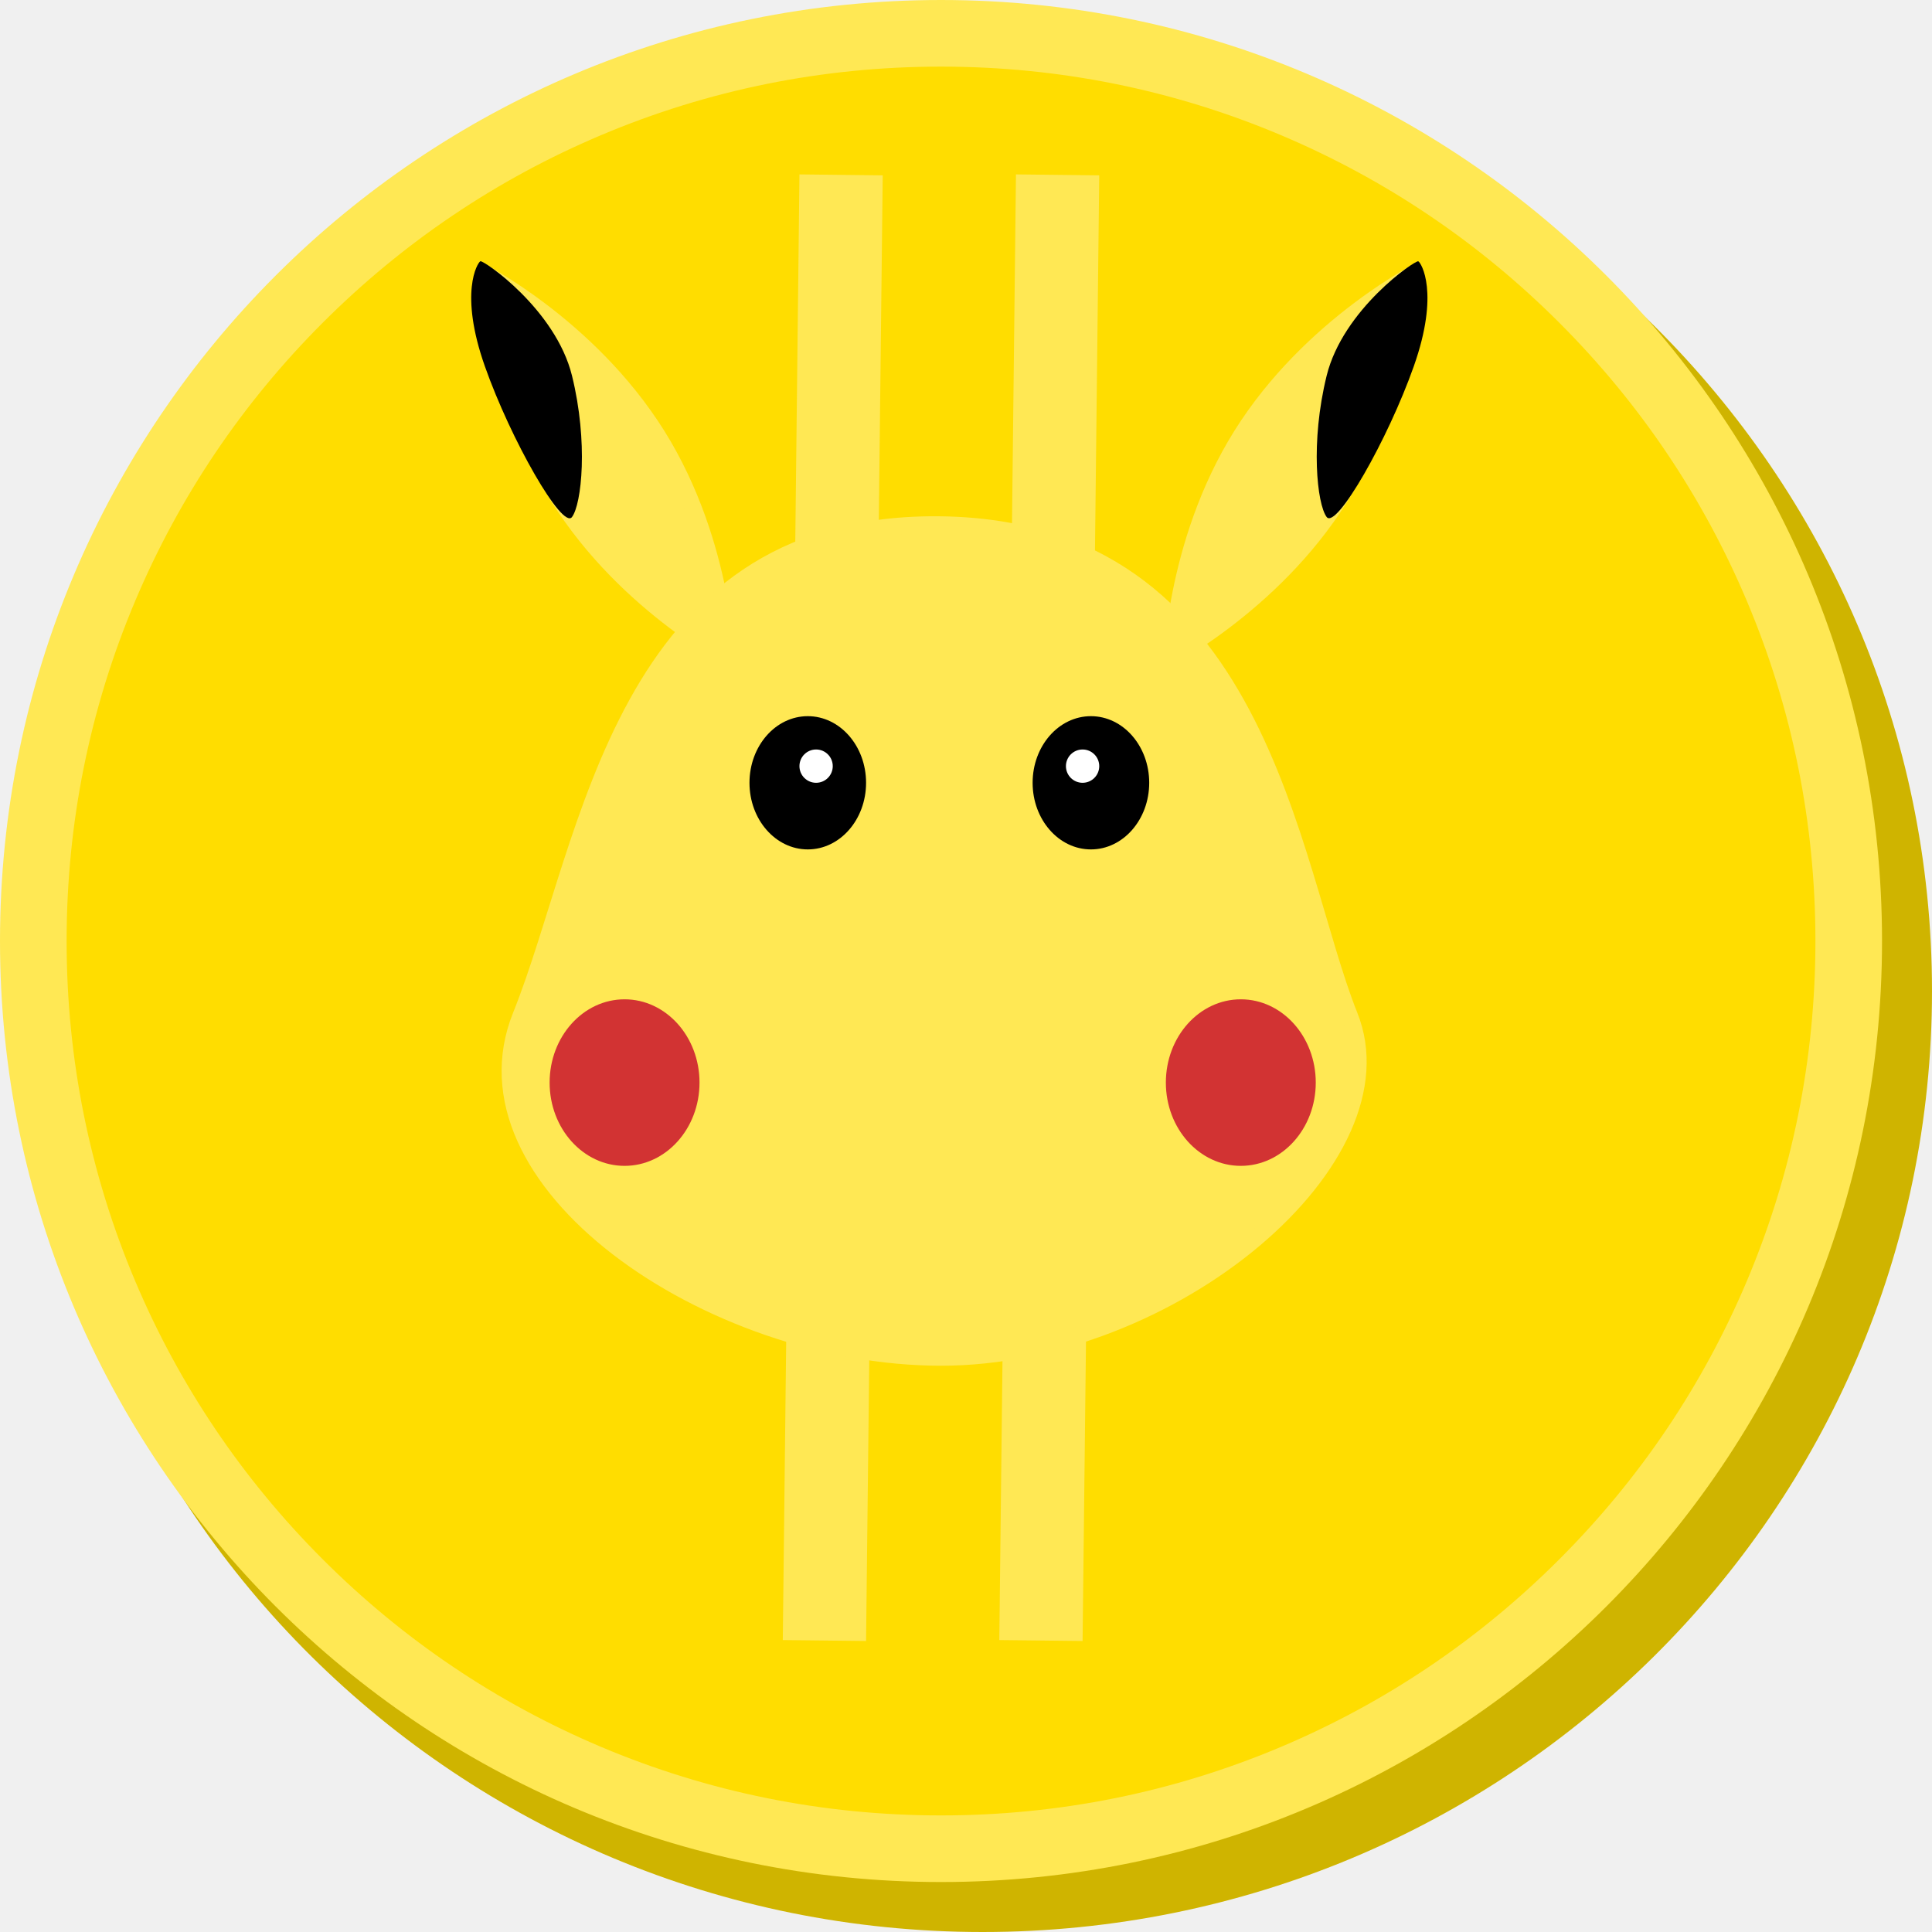
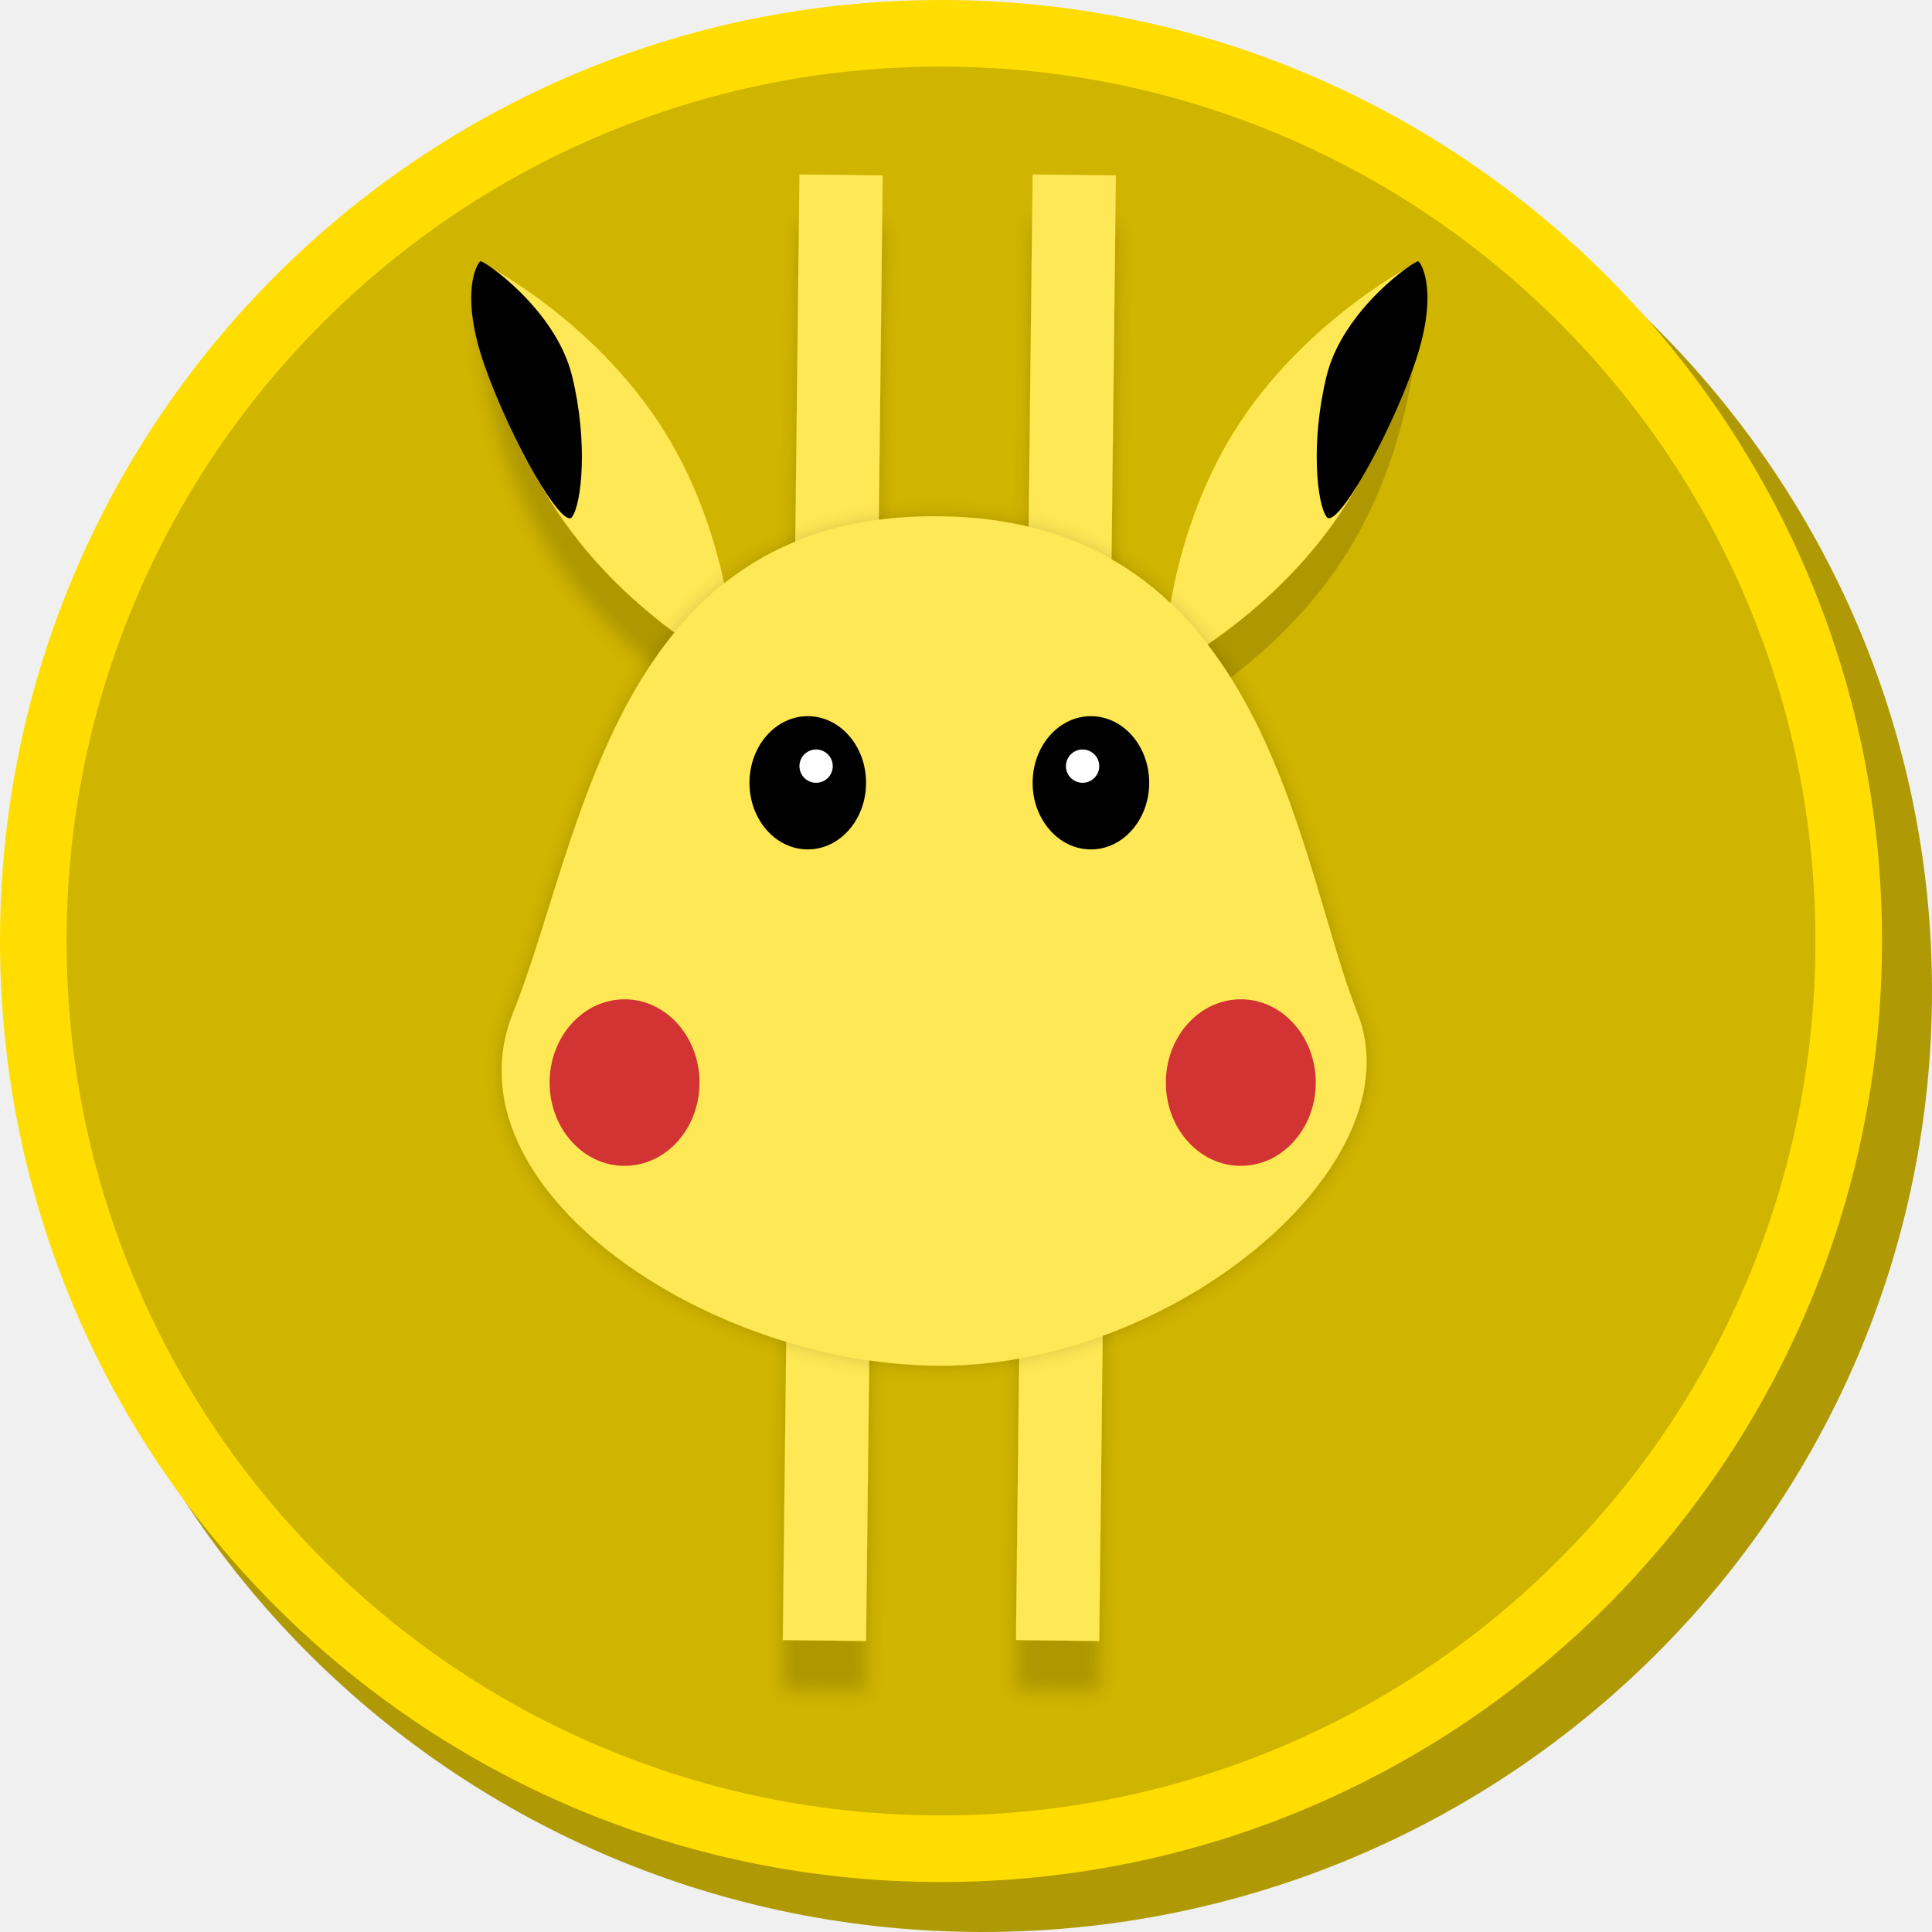
<svg xmlns="http://www.w3.org/2000/svg" width="116" height="116" viewBox="0 0 116 116">
+   <defs>
+     <filter id="Line_2" x="59.5" y="10.472" width="9" height="92.557" filterUnits="userSpaceOnUse">
+       <feOffset dy="3" input="SourceAlpha" />
+       <feGaussianBlur stdDeviation="0.5" result="blur" />
+       <feFlood flood-opacity="0.161" />
+       <feComposite operator="in" in2="blur" />
+       <feComposite in="SourceGraphic" />
+     </filter>
+     <filter id="Path_6" x="45.5" y="10.472" width="9" height="92.557" filterUnits="userSpaceOnUse">
+       <feOffset dy="3" input="SourceAlpha" />
+       <feGaussianBlur stdDeviation="0.5" result="blur-2" />
+       <feFlood flood-opacity="0.161" />
+       <feComposite operator="in" in2="blur-2" />
+       <feComposite in="SourceGraphic" />
+     </filter>
+     <filter id="Path_3" x="23.924" y="13.584" width="25.152" height="33.333" filterUnits="userSpaceOnUse">
+       <feOffset dy="3" input="SourceAlpha" />
+       <feGaussianBlur stdDeviation="0.5" result="blur-3" />
+       <feFlood flood-opacity="0.161" />
+       <feComposite operator="in" in2="blur-3" />
+       <feComposite in="SourceGraphic" />
+     </filter>
+     <filter id="Path_3-2" x="66.424" y="13.584" width="22.152" height="31.833" filterUnits="userSpaceOnUse">
+       <feOffset dy="3" input="SourceAlpha" />
+       <feGaussianBlur result="blur-4" />
+       <feFlood flood-opacity="0.161" />
+       <feComposite operator="in" in2="blur-4" />
+       <feComposite in="SourceGraphic" />
+     </filter>
+     <filter id="Path_1" x="28.617" y="29.497" width="54.938" height="54.003" filterUnits="userSpaceOnUse">
+       <feOffset input="SourceAlpha" />
+       <feGaussianBlur stdDeviation="0.5" result="blur-5" />
+       <feFlood flood-opacity="0.161" />
+       <feComposite operator="in" in2="blur-5" />
+       <feComposite in="SourceGraphic" />
+     </filter>
+   </defs>
  <g id="token_cryptokemon" transform="translate(-3 -4)">
-     <ellipse id="Ellipse_2" data-name="Ellipse 2" cx="57" cy="56.5" rx="57" ry="56.5" transform="translate(5 7)" fill="#cfb400" />
-     <g id="Path_4" data-name="Path 4" transform="translate(3 4)" fill="#fd0">
+     <path id="Path_5" data-name="Path 5" d="M57,0c31.48,0,57,25.3,57,56.5S88.48,113,57,113,0,87.7,0,56.5,25.52,0,57,0Z" transform="translate(5 7)" fill="#af9905" />
+     <g id="Path_4" data-name="Path 4" transform="translate(3 4)" fill="#cfb400">
      <path d="M 56.5 111 C 49.142 111 42.005 109.559 35.287 106.718 C 32.058 105.352 28.943 103.662 26.03 101.693 C 23.144 99.743 20.429 97.504 17.963 95.037 C 15.496 92.571 13.257 89.856 11.307 86.97 C 9.338 84.057 7.648 80.942 6.282 77.713 C 3.441 70.995 2 63.858 2 56.5 C 2 49.142 3.441 42.005 6.282 35.287 C 7.648 32.058 9.338 28.943 11.307 26.03 C 13.257 23.144 15.496 20.429 17.963 17.963 C 20.429 15.496 23.144 13.257 26.03 11.307 C 28.943 9.338 32.058 7.648 35.287 6.282 C 42.005 3.441 49.142 2 56.5 2 C 63.858 2 70.995 3.441 77.713 6.282 C 80.942 7.648 84.057 9.338 86.97 11.307 C 89.856 13.257 92.571 15.496 95.037 17.963 C 97.504 20.429 99.743 23.144 101.693 26.03 C 103.662 28.943 105.352 32.058 106.718 35.287 C 109.559 42.005 111 49.142 111 56.5 C 111 63.858 109.559 70.995 106.718 77.713 C 105.352 80.942 103.662 84.057 101.693 86.97 C 99.743 89.856 97.504 92.571 95.037 95.037 C 92.571 97.504 89.856 99.743 86.97 101.693 C 84.057 103.662 80.942 105.352 77.713 106.718 C 70.995 109.559 63.858 111 56.5 111 Z" stroke="none" />
-       <path d="M 56.5 4 C 49.411 4 42.536 5.388 36.066 8.124 C 29.815 10.768 24.2 14.554 19.377 19.377 C 14.554 24.2 10.768 29.815 8.124 36.066 C 5.388 42.536 4 49.411 4 56.5 C 4 63.589 5.388 70.464 8.124 76.934 C 10.768 83.185 14.554 88.8 19.377 93.623 C 24.2 98.446 29.815 102.232 36.066 104.876 C 42.536 107.612 49.411 109 56.5 109 C 63.589 109 70.464 107.612 76.934 104.876 C 83.185 102.232 88.8 98.446 93.623 93.623 C 98.446 88.8 102.232 83.185 104.876 76.934 C 107.612 70.464 109 63.589 109 56.5 C 109 49.411 107.612 42.536 104.876 36.066 C 102.232 29.815 98.446 24.2 93.623 19.377 C 88.8 14.554 83.185 10.768 76.934 8.124 C 70.464 5.388 63.589 4 56.5 4 M 56.5 0 C 87.704 0 113 25.296 113 56.5 C 113 87.704 87.704 113 56.5 113 C 25.296 113 0 87.704 0 56.5 C 0 25.296 25.296 0 56.5 0 Z" stroke="none" fill="#ffe854" />
+       <path d="M 56.5 4 C 49.411 4 42.536 5.388 36.066 8.124 C 29.815 10.768 24.2 14.554 19.377 19.377 C 14.554 24.2 10.768 29.815 8.124 36.066 C 5.388 42.536 4 49.411 4 56.5 C 4 63.589 5.388 70.464 8.124 76.934 C 10.768 83.185 14.554 88.8 19.377 93.623 C 24.2 98.446 29.815 102.232 36.066 104.876 C 42.536 107.612 49.411 109 56.5 109 C 63.589 109 70.464 107.612 76.934 104.876 C 83.185 102.232 88.8 98.446 93.623 93.623 C 98.446 88.8 102.232 83.185 104.876 76.934 C 107.612 70.464 109 63.589 109 56.5 C 109 49.411 107.612 42.536 104.876 36.066 C 102.232 29.815 98.446 24.2 93.623 19.377 C 88.8 14.554 83.185 10.768 76.934 8.124 C 70.464 5.388 63.589 4 56.5 4 M 56.5 0 C 87.704 0 113 25.296 113 56.5 C 113 87.704 87.704 113 56.5 113 C 25.296 113 0 87.704 0 56.5 C 0 25.296 25.296 0 56.5 0 Z" stroke="none" fill="#fd0" />
    </g>
    <g id="crypto_logo">
-       <line id="Line_2" data-name="Line 2" x1="1" y2="88" transform="translate(65.5 14.5)" fill="none" stroke="#ffe854" stroke-width="5" />
-       <line id="Line_1" data-name="Line 1" x1="1" y2="88" transform="translate(52.5 14.5)" fill="none" stroke="#ffe854" stroke-width="5" />
+       <g transform="matrix(1, 0, 0, 1, 3, 4)" filter="url(#Line_2)">
+         <line id="Line_2-2" data-name="Line 2" x1="1" y2="88" transform="translate(63.5 10.5)" fill="none" stroke="#ffe854" stroke-width="5" />
+       </g>
+       <g transform="matrix(1, 0, 0, 1, 3, 4)" filter="url(#Path_6)">
+         <path id="Path_6-2" data-name="Path 6" d="M1,0,0,88" transform="translate(49.5 10.5)" fill="none" stroke="#ffe854" stroke-width="5" />
+       </g>
      <g id="pikachu_face">
        <g id="oreille_droite" transform="translate(16 14)">
-           <g id="Path_3" data-name="Path 3" transform="matrix(0.53, 0.848, -0.848, 0.53, 19.208, 3.584)" fill="#ffe854">
-             <path d="M 14.5 7.5 C 8.282 7.5 2.946 5.016 1.024 3.999 C 1.74 3.62 2.927 3.037 4.448 2.458 C 6.798 1.565 10.449 0.5 14.5 0.5 C 20.406 0.5 25.492 2.713 27.946 3.998 C 27.109 4.437 25.678 5.134 23.806 5.799 C 20.629 6.928 17.498 7.5 14.5 7.5 Z M 28.999 4.5 L 28.829 4.376 L 28.877 3.563 L 29 3.5 L 29.172 3.531 L 29.117 4.486 L 28.999 4.5 Z" stroke="none" />
-             <path d="M 14.5 1 C 10.535 1 6.955 2.042 4.65 2.917 C 3.651 3.296 2.798 3.677 2.131 3.999 C 4.48 5.134 9.157 7 14.5 7 C 17.441 7 20.515 6.438 23.638 5.328 C 24.936 4.867 26.019 4.391 26.833 3.998 C 24.199 2.728 19.667 1 14.5 1 M 14.5 0 C 22.419 0 28.868 3.952 28.998 4 C 28.869 4.031 22.436 8 14.5 8 C 6.492 8 1.9073486328125e-06 4 1.9073486328125e-06 4 C 1.9073486328125e-06 4 6.492 0 14.5 0 Z M 28.999 4 C 29 4 29 4 29 4 C 28.999 4 28.999 4 28.998 4 C 28.999 4 28.999 4 28.999 4 Z" stroke="none" fill="#ffe854" />
+           <g transform="matrix(1, 0, 0, 1, -13, -10)" filter="url(#Path_3)">
+             <g id="Path_3-3" data-name="Path 3" transform="matrix(0.53, 0.85, -0.85, 0.53, 32.21, 13.58)" fill="#ffe854">
+               <path d="M 14.5 7.5 C 8.282 7.5 2.946 5.016 1.024 3.999 C 1.74 3.62 2.927 3.037 4.448 2.458 C 6.798 1.565 10.449 0.5 14.5 0.5 C 20.406 0.5 25.492 2.713 27.946 3.998 C 27.109 4.437 25.678 5.134 23.806 5.799 C 20.629 6.928 17.498 7.5 14.5 7.5 Z M 28.999 4.5 L 28.829 4.376 L 28.877 3.563 L 29 3.5 L 29.172 3.531 L 29.117 4.486 L 28.999 4.5 Z" stroke="none" />
+               <path d="M 14.5 1 C 10.535 1 6.955 2.042 4.65 2.917 C 3.651 3.296 2.798 3.677 2.131 3.999 C 4.48 5.134 9.157 7 14.5 7 C 17.441 7 20.515 6.438 23.638 5.328 C 24.936 4.867 26.019 4.391 26.833 3.998 C 24.199 2.728 19.667 1 14.5 1 M 14.5 0 C 22.419 0 28.868 3.952 28.998 4 C 28.869 4.031 22.436 8 14.5 8 C 6.492 8 1.9073486328125e-06 4 1.9073486328125e-06 4 C 1.9073486328125e-06 4 6.492 0 14.5 0 Z M 28.999 4 C 29 4 29 4 29 4 C 28.999 4 28.999 4 28.998 4 C 28.999 4 28.999 4 28.999 4 Z" stroke="none" fill="#ffe854" />
+             </g>
          </g>
          <path id="Path_2" data-name="Path 2" d="M6.147,4.457c4.092.443,7.437,2.092,7.967,2.9S8.507,9.225,3.818,9.178s-5.983-1.708-6.012-1.9S2.055,4.014,6.147,4.457Z" transform="matrix(0.342, 0.94, -0.94, 0.342, 23.432, 5.26)" />
        </g>
        <g id="oreille_gauche" transform="translate(69.424 17.584)">
-           <g id="Path_3-2" data-name="Path 3" transform="matrix(-0.53, 0.848, -0.848, -0.53, 22.152, 4.239)" fill="#ffe854">
-             <path d="M 14.5 7.5 C 8.282 7.5 2.946 5.016 1.024 3.999 C 1.74 3.62 2.927 3.037 4.448 2.458 C 6.798 1.565 10.449 0.5 14.5 0.5 C 17.498 0.5 20.629 1.072 23.806 2.201 C 25.678 2.866 27.109 3.563 27.946 4.002 C 25.492 5.287 20.406 7.5 14.5 7.5 Z M 29 4.5 L 28.877 4.437 L 28.829 3.623 L 28.998 3.5 L 29.117 3.514 L 29.172 4.469 L 29 4.5 Z" stroke="none" />
-             <path d="M 14.5 7 C 19.667 7 24.199 5.272 26.833 4.002 C 26.019 3.609 24.936 3.133 23.639 2.672 C 20.515 1.562 17.441 1 14.5 1 C 10.535 1 6.955 2.042 4.65 2.917 C 3.651 3.296 2.798 3.677 2.131 3.999 C 4.48 5.134 9.157 7 14.5 7 M 14.5 8 C 6.492 8 5.972290182398865e-07 4 5.972290182398865e-07 4 C 5.972290182398865e-07 4 6.492 4.76837158203125e-07 14.5 4.76837158203125e-07 C 22.436 4.76837158203125e-07 28.869 3.969 28.998 4 C 28.868 4.048 22.419 8 14.5 8 Z M 28.999 4 C 28.999 4 28.999 4 28.998 4 C 29 4 29 4 29 4 C 29 4 29 4 28.999 4 Z" stroke="none" fill="#ffe854" />
+           <g transform="matrix(1, 0, 0, 1, -66.42, -13.58)" filter="url(#Path_3-2)">
+             <g id="Path_3-4" data-name="Path 3" transform="matrix(-0.53, 0.85, -0.85, -0.53, 88.58, 17.82)" fill="#ffe854">
+               <path d="M 14.5 7.5 C 8.282 7.5 2.946 5.016 1.024 3.999 C 1.74 3.62 2.927 3.037 4.448 2.458 C 6.798 1.565 10.449 0.5 14.5 0.5 C 17.498 0.5 20.629 1.072 23.806 2.201 C 25.678 2.866 27.109 3.563 27.946 4.002 C 25.492 5.287 20.406 7.5 14.5 7.5 Z M 29 4.5 L 28.877 4.437 L 28.829 3.623 L 28.998 3.5 L 29.117 3.514 L 29.172 4.469 L 29 4.5 Z" stroke="none" />
+               <path d="M 14.5 7 C 19.667 7 24.199 5.272 26.833 4.002 C 26.019 3.609 24.936 3.133 23.639 2.672 C 20.515 1.562 17.441 1 14.5 1 C 10.535 1 6.955 2.042 4.65 2.917 C 3.651 3.296 2.798 3.677 2.131 3.999 C 4.48 5.134 9.157 7 14.5 7 M 14.5 8 C 6.492 8 5.972290182398865e-07 4 5.972290182398865e-07 4 C 5.972290182398865e-07 4 6.492 4.76837158203125e-07 14.5 4.76837158203125e-07 C 22.436 4.76837158203125e-07 28.869 3.969 28.998 4 C 28.868 4.048 22.419 8 14.5 8 Z M 28.999 4 C 28.999 4 28.999 4 28.998 4 C 29 4 29 4 29 4 C 29 4 29 4 28.999 4 Z" stroke="none" fill="#ffe854" />
+             </g>
          </g>
          <path id="Path_2-2" data-name="Path 2" d="M8.341,4.723c4.092-.443,7.437-2.092,7.967-2.9S10.7-.045,6.012,0,.029,1.709,0,1.9,4.249,5.166,8.341,4.723Z" transform="translate(20.52 2.755) rotate(110)" />
        </g>
-         <g id="Path_1" data-name="Path 1" transform="translate(34 35)" fill="#ffe854">
-           <path d="M 25.5 50.5 C 16.209 50.5 5.956 45.695 1.651 39.324 C 0.629 37.811 -0.016 36.269 -0.265 34.739 C -0.528 33.126 -0.348 31.53 0.27 29.994 C 1.026 28.112 1.704 25.946 2.422 23.654 C 4.037 18.494 5.867 12.645 9.224 8.14 C 13.056 2.997 18.254 0.497 25.113 0.497 C 25.24 0.497 25.365 0.498 25.493 0.5 C 32.452 0.593 37.714 3.251 41.581 8.627 C 44.928 13.281 46.7 19.29 48.125 24.119 C 48.765 26.289 49.369 28.339 50.031 29.993 C 50.576 31.357 50.697 32.841 50.39 34.403 C 50.095 35.906 49.414 37.454 48.364 39.004 C 46.278 42.085 42.894 44.945 38.837 47.06 C 36.762 48.141 34.589 48.986 32.379 49.571 C 30.052 50.188 27.738 50.5 25.5 50.5 Z" stroke="none" />
-           <path d="M 25.113 0.997 C 21.554 0.997 18.402 1.702 15.745 3.091 C 13.393 4.32 11.391 6.069 9.625 8.439 C 6.319 12.876 4.502 18.681 2.899 23.803 C 2.178 26.106 1.498 28.28 0.734 30.181 C 0.151 31.63 -0.019 33.137 0.229 34.658 C 0.466 36.116 1.084 37.592 2.065 39.044 C 4.082 42.029 7.555 44.789 11.845 46.815 C 16.194 48.869 21.044 50 25.5 50 C 27.694 50 29.966 49.693 32.251 49.088 C 34.425 48.512 36.564 47.681 38.606 46.616 C 42.591 44.54 45.909 41.737 47.95 38.724 C 49.393 36.592 50.846 33.379 49.566 30.179 C 48.896 28.503 48.288 26.442 47.645 24.26 C 46.158 19.219 44.473 13.504 41.175 8.919 C 37.407 3.681 32.275 1.09 25.487 1 C 25.361 0.998 25.238 0.997 25.113 0.997 M 25.113 -0.003 C 25.242 -0.003 25.369 -0.002 25.5 3.814697265625e-06 C 45.139 0.261 46.878 20.76 50.495 29.807 C 54.112 38.854 39.583 51 25.5 51 C 11.417 51 -4.393 40.248 -0.194 29.807 C 3.976 19.436 5.839 -0.003 25.113 -0.003 Z" stroke="none" fill="#ffe854" />
+         <g transform="matrix(1, 0, 0, 1, 3, 4)" filter="url(#Path_1)">
+           <g id="Path_1-2" data-name="Path 1" transform="translate(31 31)" fill="#ffe854">
+             <path d="M 25.5 50.5 C 16.209 50.5 5.956 45.695 1.651 39.324 C 0.629 37.811 -0.016 36.269 -0.265 34.739 C -0.528 33.126 -0.348 31.53 0.27 29.994 C 1.026 28.112 1.704 25.946 2.422 23.654 C 4.037 18.494 5.867 12.645 9.224 8.14 C 13.056 2.997 18.254 0.497 25.113 0.497 C 25.24 0.497 25.365 0.498 25.493 0.5 C 32.452 0.593 37.714 3.251 41.581 8.627 C 44.928 13.281 46.7 19.29 48.125 24.119 C 48.765 26.289 49.369 28.339 50.031 29.993 C 50.576 31.357 50.697 32.841 50.39 34.403 C 50.095 35.906 49.414 37.454 48.364 39.004 C 46.278 42.085 42.894 44.945 38.837 47.06 C 36.762 48.141 34.589 48.986 32.379 49.571 C 30.052 50.188 27.738 50.5 25.5 50.5 Z" stroke="none" />
+             <path d="M 25.113 0.997 C 21.554 0.997 18.402 1.702 15.745 3.091 C 13.393 4.32 11.391 6.069 9.625 8.439 C 6.319 12.876 4.502 18.681 2.899 23.803 C 2.178 26.106 1.498 28.28 0.734 30.181 C 0.151 31.63 -0.019 33.137 0.229 34.658 C 0.466 36.116 1.084 37.592 2.065 39.044 C 4.082 42.029 7.555 44.789 11.845 46.815 C 16.194 48.869 21.044 50 25.5 50 C 27.694 50 29.966 49.693 32.251 49.088 C 34.425 48.512 36.564 47.681 38.606 46.616 C 42.591 44.54 45.909 41.737 47.95 38.724 C 49.393 36.592 50.846 33.379 49.566 30.179 C 48.896 28.503 48.288 26.442 47.645 24.26 C 46.158 19.219 44.473 13.504 41.175 8.919 C 37.407 3.681 32.275 1.09 25.487 1 C 25.361 0.998 25.238 0.997 25.113 0.997 M 25.113 -0.003 C 25.242 -0.003 25.369 -0.002 25.5 3.814697265625e-06 C 45.139 0.261 46.878 20.76 50.495 29.807 C 54.112 38.854 39.583 51 25.5 51 C 11.417 51 -4.393 40.248 -0.194 29.807 C 3.976 19.436 5.839 -0.003 25.113 -0.003 Z" stroke="none" fill="#ffe854" />
+           </g>
        </g>
        <ellipse id="Ellipse_4" data-name="Ellipse 4" cx="4.5" cy="5" rx="4.5" ry="5" transform="translate(36 64)" fill="#d23333" />
        <ellipse id="Ellipse_5" data-name="Ellipse 5" cx="4.5" cy="5" rx="4.5" ry="5" transform="translate(73 64)" fill="#d23333" />
        <g id="oeil_droit">
          <ellipse id="Ellipse_6" data-name="Ellipse 6" cx="3.5" cy="4" rx="3.5" ry="4" transform="translate(48 47)" />
          <circle id="Ellipse_8" data-name="Ellipse 8" cx="1" cy="1" r="1" transform="translate(51 49)" fill="#fff" />
        </g>
        <g id="oeil_gauche">
          <ellipse id="Ellipse_7" data-name="Ellipse 7" cx="3.5" cy="4" rx="3.5" ry="4" transform="translate(65 47)" />
          <circle id="Ellipse_9" data-name="Ellipse 9" cx="1" cy="1" r="1" transform="translate(67 49)" fill="#fff" />
        </g>
      </g>
    </g>
  </g>
</svg>
